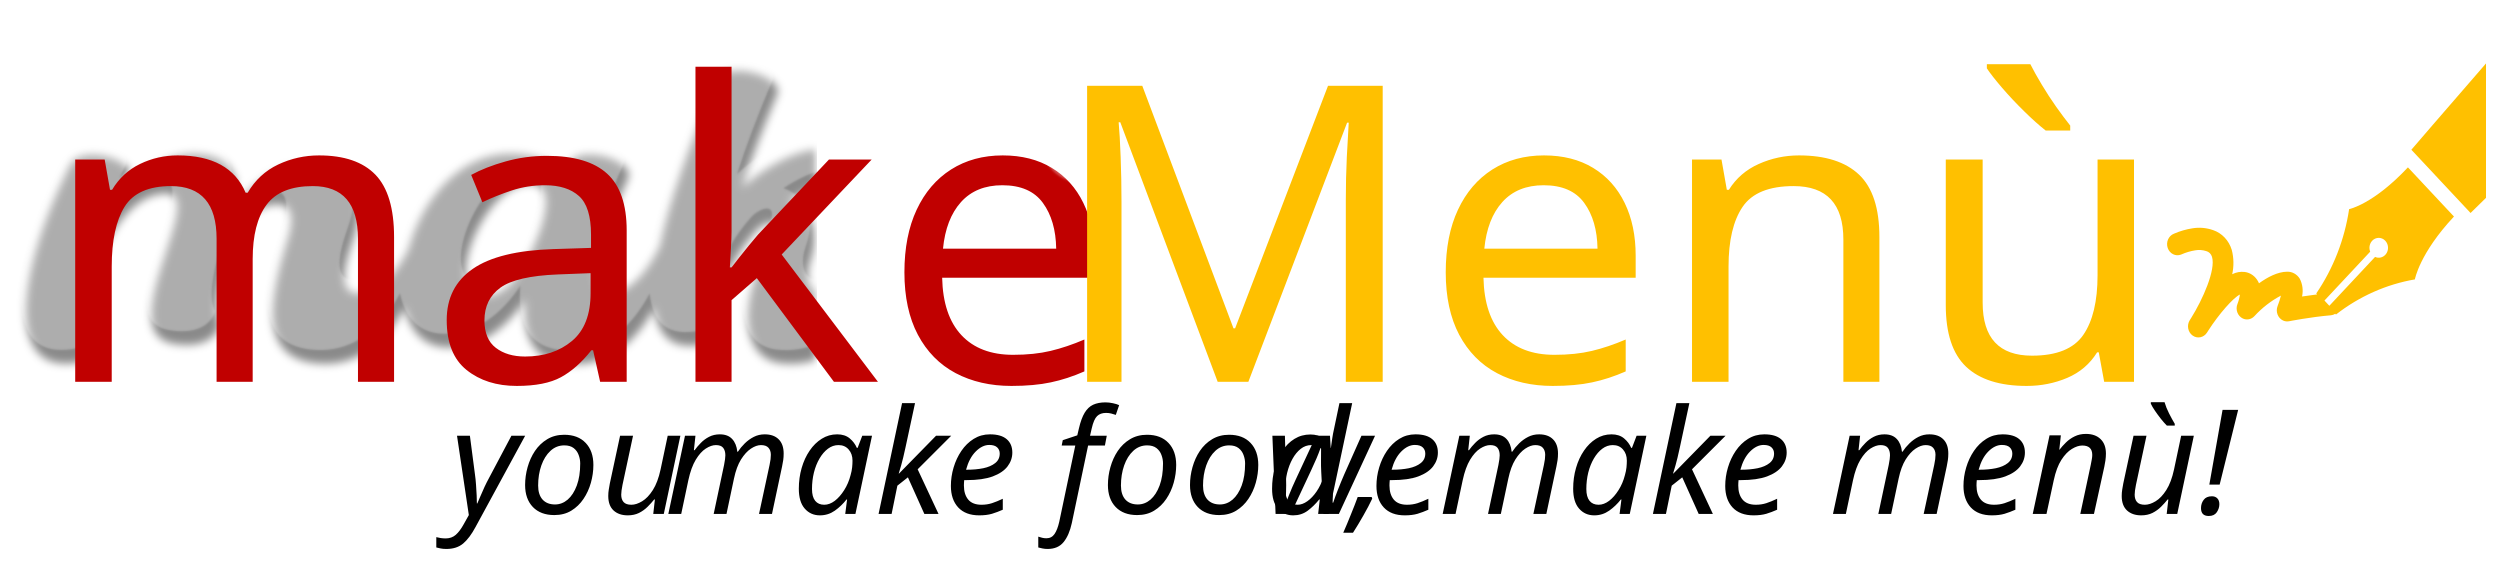
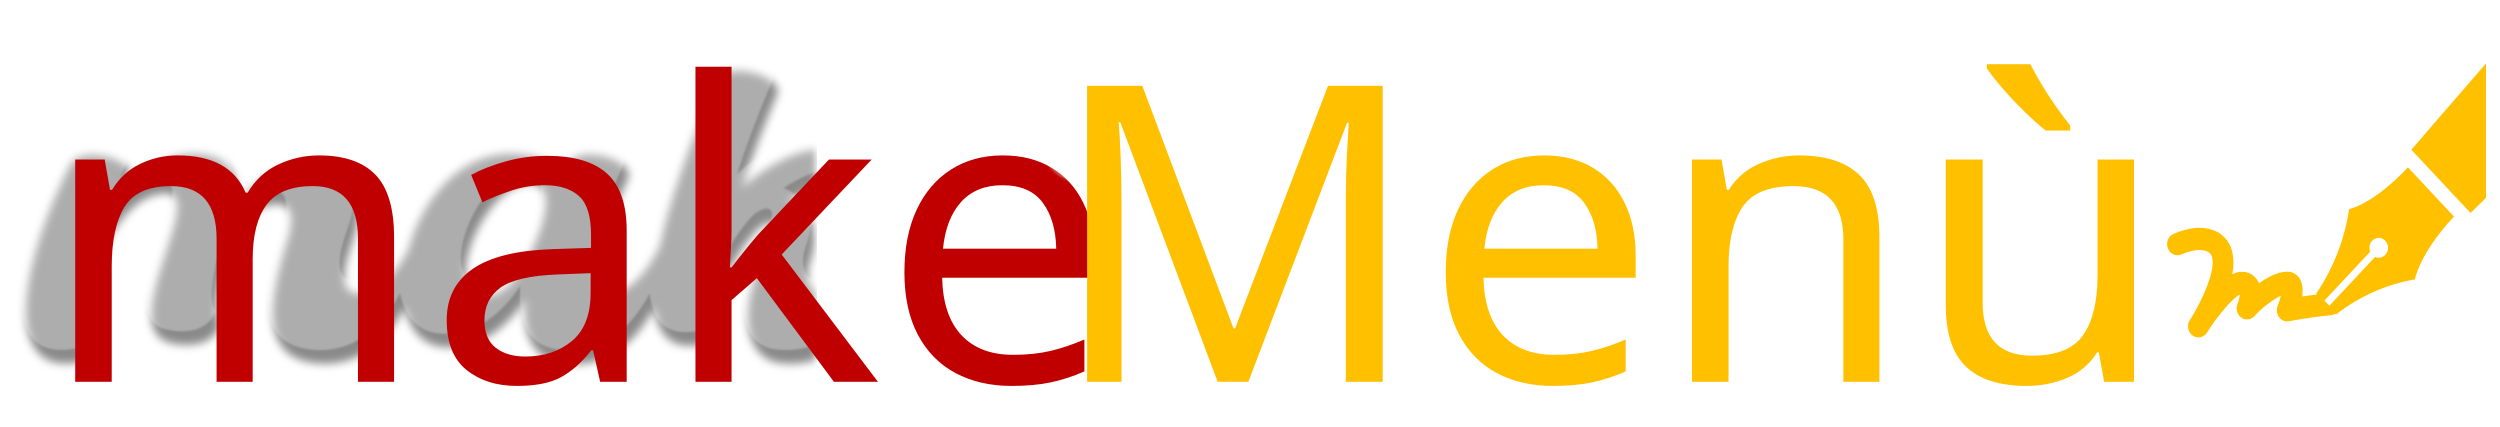
- <svg xmlns="http://www.w3.org/2000/svg" width="145.177mm" height="34.004mm" viewBox="0 0 145.177 34.004" version="1.1" id="svg5">
+ <svg xmlns="http://www.w3.org/2000/svg" width="145.177mm" height="24.744mm" viewBox="0 0 145.177 24.744" version="1.1" id="svg5">
  <defs id="defs2">
    <filter id="fx0" x="-21" y="-29.7" width="252" height="356.4" filterUnits="userSpaceOnUse" primitiveUnits="userSpaceOnUse">
      <feComponentTransfer color-interpolation-filters="sRGB" id="feComponentTransfer190">
        <feFuncR type="discrete" tableValues="1 1" id="feFuncR182" />
        <feFuncG type="discrete" tableValues="1 1" id="feFuncG184" />
        <feFuncB type="discrete" tableValues="1 1" id="feFuncB186" />
        <feFuncA type="linear" slope="0.302" intercept="0" id="feFuncA188" />
      </feComponentTransfer>
      <feGaussianBlur stdDeviation="0.312 0.312" id="feGaussianBlur192" />
    </filter>
    <filter id="fx1" x="-21" y="-29.7" width="252" height="356.4" filterUnits="userSpaceOnUse" primitiveUnits="userSpaceOnUse">
      <feComponentTransfer color-interpolation-filters="sRGB" id="feComponentTransfer203">
        <feFuncR type="discrete" tableValues="1 1" id="feFuncR195" />
        <feFuncG type="discrete" tableValues="1 1" id="feFuncG197" />
        <feFuncB type="discrete" tableValues="1 1" id="feFuncB199" />
        <feFuncA type="linear" slope="0.302" intercept="0" id="feFuncA201" />
      </feComponentTransfer>
      <feGaussianBlur stdDeviation="0.312 0.312" id="feGaussianBlur205" />
    </filter>
    <filter id="fx2" x="-21" y="-29.7" width="252" height="356.4" filterUnits="userSpaceOnUse" primitiveUnits="userSpaceOnUse">
      <feComponentTransfer color-interpolation-filters="sRGB" id="feComponentTransfer216">
        <feFuncR type="discrete" tableValues="0 0" id="feFuncR208" />
        <feFuncG type="discrete" tableValues="0 0" id="feFuncG210" />
        <feFuncB type="discrete" tableValues="0 0" id="feFuncB212" />
        <feFuncA type="linear" slope="0.459" intercept="0" id="feFuncA214" />
      </feComponentTransfer>
      <feGaussianBlur stdDeviation="0.889 0.889" id="feGaussianBlur218" />
    </filter>
    <filter id="fx3" x="-21" y="-29.7" width="252" height="356.4" filterUnits="userSpaceOnUse" primitiveUnits="userSpaceOnUse">
      <feComponentTransfer color-interpolation-filters="sRGB" id="feComponentTransfer229">
        <feFuncR type="discrete" tableValues="1 1" id="feFuncR221" />
        <feFuncG type="discrete" tableValues="1 1" id="feFuncG223" />
        <feFuncB type="discrete" tableValues="1 1" id="feFuncB225" />
        <feFuncA type="linear" slope="0.302" intercept="0" id="feFuncA227" />
      </feComponentTransfer>
      <feGaussianBlur stdDeviation="0.312 0.312" id="feGaussianBlur231" />
    </filter>
    <filter id="fx4" x="-21" y="-29.7" width="252" height="356.4" filterUnits="userSpaceOnUse" primitiveUnits="userSpaceOnUse">
      <feComponentTransfer color-interpolation-filters="sRGB" id="feComponentTransfer242">
        <feFuncR type="discrete" tableValues="1 1" id="feFuncR234" />
        <feFuncG type="discrete" tableValues="1 1" id="feFuncG236" />
        <feFuncB type="discrete" tableValues="1 1" id="feFuncB238" />
        <feFuncA type="linear" slope="0.302" intercept="0" id="feFuncA240" />
      </feComponentTransfer>
      <feGaussianBlur stdDeviation="0.312 0.312" id="feGaussianBlur244" />
    </filter>
    <clipPath id="clip5">
      <rect x="316" y="68" width="598" height="200" id="rect247" />
    </clipPath>
    <clipPath id="clip6">
      <rect x="52" y="36" width="482" height="89" id="rect250" />
    </clipPath>
    <clipPath id="clip7">
      <rect x="0" y="0" width="586" height="202" id="rect253" />
    </clipPath>
    <clipPath id="clip8">
      <rect x="52" y="41" width="230" height="67" id="rect256" />
    </clipPath>
    <clipPath id="clip9">
      <rect x="0" y="0" width="334" height="195" id="rect259" />
    </clipPath>
    <clipPath id="clip10">
      <rect x="55" y="36" width="252" height="81" id="rect262" />
    </clipPath>
    <clipPath id="clip11">
      <rect x="0" y="0" width="359" height="195" id="rect265" />
    </clipPath>
    <clipPath id="clip12">
      <rect x="52" y="41" width="230" height="67" id="rect268" />
    </clipPath>
    <clipPath id="clip13">
      <rect x="0" y="0" width="334" height="195" id="rect271" />
    </clipPath>
    <clipPath id="clip14">
      <rect x="55" y="36" width="252" height="81" id="rect274" />
    </clipPath>
    <clipPath id="clip15">
      <rect x="0" y="0" width="359" height="195" id="rect277" />
    </clipPath>
    <clipPath id="clip16">
      <rect x="841" y="106" width="73" height="78" id="rect280" />
    </clipPath>
    <clipPath id="clip17">
      <rect x="841" y="106" width="73" height="78" id="rect283" />
    </clipPath>
    <clipPath id="clip18">
      <rect x="841" y="106" width="73" height="78" id="rect286" />
    </clipPath>
  </defs>
  <g id="layer1" transform="translate(-31.22083,-7.14375)">
    <g clip-path="url(#clip5)" transform="matrix(0.2645833,0,0,0.2645833,-65.83762,-19.36819)" id="g345">
      <g clip-path="url(#clip6)" filter="url(#fx2)" transform="translate(315,67)" id="g309">
        <g clip-path="url(#clip7)" id="g307">
          <g clip-path="url(#clip8)" filter="url(#fx0)" transform="translate(3,3)" id="g295">
            <g clip-path="url(#clip9)" id="g293">
              <path d="m 82.082,-31.668 c -2.002,4.641 -6.188,12.285 -12.194,12.285 -5.46,0 -2.184,-8.645 -1.274,-11.375 2.912,-8.19 1.456,-16.198 -9.282,-16.835 -6.37,-0.364 -11.739,3.458 -16.016,8.19 0.273,-5.642 -1.365,-10.101 -8.554,-10.556 -6.37,-0.455 -12.012,3.64 -16.289,8.372 0.455,-0.91 0.91,-1.911 1.365,-3.003 1.183,-2.639 -4.004,-5.187 -8.281,-5.187 -2.184,0 -4.095,0.637 -4.914,2.184 -11.193,22.204 -14.196,43.589 -1.001,43.589 7.644,0 5.096,-3.913 5.096,-3.913 -0.091,0 -1.547,-6.188 2.821,-20.293 1.365,-3.094 6.37,-13.286 14.287,-13.104 9.009,0.273 -12.467,30.576 1.456,32.942 8.918,1.547 10.283,-4.004 10.192,-4.186 -1.547,-2.821 -0.455,-8.008 1.001,-13.559 0.91,-3.549 4.368,-13.013 11.921,-12.831 3.094,0.091 3.185,3.549 2.002,7.462 -4.277,13.741 -6.279,26.026 6.006,27.391 14.469,1.638 21.476,-13.377 23.842,-23.933 0,0 0.728,-3.458 -2.184,-3.64 z m 54.822,0 c -2.002,4.641 -6.188,12.285 -12.285,12.285 -6.552,0 1.274,-18.109 4.459,-25.298 1.183,-2.639 -4.186,-5.187 -8.463,-5.187 -2.093,0 -3.913,0.637 -4.641,2.184 -0.364,0.728 -0.728,1.729 -1.274,2.821 -2.275,-4.641 -8.736,-5.187 -11.375,-5.187 -23.296,0 -32.305,42.497 -13.559,42.497 7.371,0 12.831,-4.641 16.744,-10.556 -0.637,7.28 1.274,13.286 8.736,14.105 14.469,1.547 21.476,-13.468 23.842,-24.024 0,0 0.819,-3.458 -2.184,-3.64 z m -39.039,12.831 c -10.829,0 0.364,-26.39 10.556,-24.57 4.823,0.819 1.729,9.464 0.455,12.467 -1.547,3.731 -5.278,12.103 -11.011,12.103 z M 184.26,-31.668 c -2.002,4.641 -6.188,12.285 -12.194,12.285 -4.186,0 -3.913,-4.641 -2.912,-7.371 2.184,-6.188 0.273,-10.92 -4.914,-12.74 4.368,-2.912 8.645,-4.459 11.83,-4.459 0.91,0 1.729,0.091 2.366,0.364 2.912,-0.546 -0.182,-7.371 -7.462,-7.371 -5.642,0 -13.013,4.732 -16.926,8.372 1.911,-5.915 4.459,-12.74 7.735,-20.475 1.183,-2.639 -4.277,-5.187 -8.554,-5.187 -2.093,0 -4.004,0.637 -4.641,2.184 -13.468,31.031 -20.111,58.149 -5.915,58.149 7.644,0 5.096,-4.004 5.096,-4.004 0,0 0,-0.182 0,-0.637 1.092,-8.554 4.823,-15.47 9.464,-20.657 0.182,-0.182 0.364,-0.364 0.455,-0.455 1.092,-0.91 2.184,-1.365 2.912,-1.365 1.456,0 1.82,1.82 -0.728,6.006 -6.37,10.647 -6.37,23.842 2.73,24.934 14.469,1.729 21.476,-13.377 23.842,-23.933 0,0 0.819,-3.458 -2.184,-3.64 z m 37.05,0 c -3.822,8.645 -8.827,15.561 -16.38,15.561 -8.281,0 -10.738,-6.188 -8.827,-11.557 0,0 2.366,1.365 6.552,1.365 7.553,0 12.922,-4.368 12.922,-12.376 0,-8.554 -5.46,-11.284 -11.193,-11.284 -12.285,0 -19.11,15.106 -20.293,18.109 -8.281,21.749 5.278,27.755 14.378,27.755 17.199,0 24.57,-19.474 25.48,-23.66 0.819,-4.095 -2.548,-4.095 -2.639,-3.913 z m -13.104,-11.011 c 4.277,0 3.185,11.648 -5.642,11.648 -1.456,0 -3.094,-0.273 -4.914,-1.001 2.912,-6.097 6.916,-10.647 10.556,-10.647 z" fill="#c00000" transform="translate(-258.458,44)" id="path291" />
            </g>
          </g>
          <path d="m 82.082,-31.668 c -2.002,4.641 -6.188,12.285 -12.194,12.285 -5.46,0 -2.184,-8.645 -1.274,-11.375 2.912,-8.19 1.456,-16.198 -9.282,-16.835 -6.37,-0.364 -11.739,3.458 -16.016,8.19 0.273,-5.642 -1.365,-10.101 -8.554,-10.556 -6.37,-0.455 -12.012,3.64 -16.289,8.372 0.455,-0.91 0.91,-1.911 1.365,-3.003 1.183,-2.639 -4.004,-5.187 -8.281,-5.187 -2.184,0 -4.095,0.637 -4.914,2.184 -11.193,22.204 -14.196,43.589 -1.001,43.589 7.644,0 5.096,-3.913 5.096,-3.913 -0.091,0 -1.547,-6.188 2.821,-20.293 1.365,-3.094 6.37,-13.286 14.287,-13.104 9.009,0.273 -12.467,30.576 1.456,32.942 8.918,1.547 10.283,-4.004 10.192,-4.186 -1.547,-2.821 -0.455,-8.008 1.001,-13.559 0.91,-3.549 4.368,-13.013 11.921,-12.831 3.094,0.091 3.185,3.549 2.002,7.462 -4.277,13.741 -6.279,26.026 6.006,27.391 14.469,1.638 21.476,-13.377 23.842,-23.933 0,0 0.728,-3.458 -2.184,-3.64 z m 54.822,0 c -2.002,4.641 -6.188,12.285 -12.285,12.285 -6.552,0 1.274,-18.109 4.459,-25.298 1.183,-2.639 -4.186,-5.187 -8.463,-5.187 -2.093,0 -3.913,0.637 -4.641,2.184 -0.364,0.728 -0.728,1.729 -1.274,2.821 -2.275,-4.641 -8.736,-5.187 -11.375,-5.187 -23.296,0 -32.305,42.497 -13.559,42.497 7.371,0 12.831,-4.641 16.744,-10.556 -0.637,7.28 1.274,13.286 8.736,14.105 14.469,1.547 21.476,-13.468 23.842,-24.024 0,0 0.819,-3.458 -2.184,-3.64 z m -39.039,12.831 c -10.829,0 0.364,-26.39 10.556,-24.57 4.823,0.819 1.729,9.464 0.455,12.467 -1.547,3.731 -5.278,12.103 -11.011,12.103 z M 184.26,-31.668 c -2.002,4.641 -6.188,12.285 -12.194,12.285 -4.186,0 -3.913,-4.641 -2.912,-7.371 2.184,-6.188 0.273,-10.92 -4.914,-12.74 4.368,-2.912 8.645,-4.459 11.83,-4.459 0.91,0 1.729,0.091 2.366,0.364 2.912,-0.546 -0.182,-7.371 -7.462,-7.371 -5.642,0 -13.013,4.732 -16.926,8.372 1.911,-5.915 4.459,-12.74 7.735,-20.475 1.183,-2.639 -4.277,-5.187 -8.554,-5.187 -2.093,0 -4.004,0.637 -4.641,2.184 -13.468,31.031 -20.111,58.149 -5.915,58.149 7.644,0 5.096,-4.004 5.096,-4.004 0,0 0,-0.182 0,-0.637 1.092,-8.554 4.823,-15.47 9.464,-20.657 0.182,-0.182 0.364,-0.364 0.455,-0.455 1.092,-0.91 2.184,-1.365 2.912,-1.365 1.456,0 1.82,1.82 -0.728,6.006 -6.37,10.647 -6.37,23.842 2.73,24.934 14.469,1.729 21.476,-13.377 23.842,-23.933 0,0 0.819,-3.458 -2.184,-3.64 z m 37.05,0 c -3.822,8.645 -8.827,15.561 -16.38,15.561 -8.281,0 -10.738,-6.188 -8.827,-11.557 0,0 2.366,1.365 6.552,1.365 7.553,0 12.922,-4.368 12.922,-12.376 0,-8.554 -5.46,-11.284 -11.193,-11.284 -12.285,0 -19.11,15.106 -20.293,18.109 -8.281,21.749 5.278,27.755 14.378,27.755 17.199,0 24.57,-19.474 25.48,-23.66 0.819,-4.095 -2.548,-4.095 -2.639,-3.913 z m -13.104,-11.011 c 4.277,0 3.185,11.648 -5.642,11.648 -1.456,0 -3.094,-0.273 -4.914,-1.001 2.912,-6.097 6.916,-10.647 10.556,-10.647 z" fill="#c00000" transform="translate(60.6058,117)" id="path297" />
          <g clip-path="url(#clip10)" filter="url(#fx1)" transform="translate(224,3)" id="g303">
            <g clip-path="url(#clip11)" id="g301">
              <path d="m 98.007,-49.231 c 2.548,-5.824 -0.728,-9.373 -4.186,-10.374 -1.456,-0.546 -3.185,-0.819 -5.096,-0.819 -5.551,0 -12.649,2.73 -19.929,11.375 -0.637,-17.654 -18.564,-22.477 -27.755,-22.477 -11.83,0 -27.118,2.093 -35.217,10.556 -8.19,8.463 -6.825,16.016 -1.547,19.11 1.547,0.91 3.549,1.274 5.551,1.274 3.549,0 6.916,-1.092 6.825,-1.911 -0.364,-5.642 3.185,-21.931 25.116,-21.931 18.655,0 18.928,20.384 14.56,25.116 -13.195,14.378 -10.738,29.939 -5.369,31.122 10.192,2.184 13.923,-10.556 16.562,-28.483 8.099,-11.557 15.47,-18.291 18.746,-17.472 -3.822,8.554 -6.734,16.835 -9.282,23.933 -7.735,21.567 -4.823,32.942 4.914,34.034 12.74,1.365 14.924,-15.834 11.739,-14.014 -1.001,0.546 -2.184,0.91 -3.549,0.91 -2.73,0 -3.549,-3.003 -2.73,-7.644 2.73,-14.378 7.189,-24.115 10.647,-32.305 z m -48.776,-1.456 c 1.456,-2.639 -4.277,-5.733 -8.463,-5.733 -1.729,0 -3.185,0.546 -3.822,1.729 -5.187,9.646 -9.737,18.928 -12.831,26.936 -6.097,15.925 -6.916,27.3 2.093,28.21 7.371,0.637 5.278,-2.366 5.278,-2.366 -0.091,0 0.546,-10.374 7.917,-28.119 2.457,-5.915 5.642,-12.831 9.828,-20.657 z m 89.079,19.019 c -3.822,8.645 -8.827,15.561 -16.38,15.561 -8.281,0 -10.738,-6.188 -8.827,-11.557 0,0 2.366,1.365 6.552,1.365 7.553,0 12.922,-4.368 12.922,-12.376 0,-8.554 -5.46,-11.284 -11.193,-11.284 -12.285,0 -19.11,15.106 -20.293,18.109 -8.281,21.749 5.278,27.755 14.378,27.755 17.199,0 24.57,-19.474 25.48,-23.66 0.819,-4.095 -2.548,-4.095 -2.639,-3.913 z m -13.104,-11.011 c 4.277,0 3.185,11.648 -5.642,11.648 -1.456,0 -3.094,-0.273 -4.914,-1.001 2.912,-6.097 6.916,-10.647 10.556,-10.647 z m 67.303,11.011 c -1.911,4.641 -6.188,12.285 -12.194,12.285 -5.369,0 -2.184,-8.645 -1.274,-11.375 2.821,-8.19 1.456,-16.198 -9.191,-16.835 -5.005,-0.273 -9.464,2.002 -13.195,5.278 0.273,-0.728 0.637,-1.547 1.001,-2.275 1.183,-2.639 -4.004,-5.187 -8.281,-5.187 -2.093,0 -4.004,0.637 -4.823,2.184 -11.193,22.204 -14.287,43.589 -1.092,43.589 7.735,0 5.096,-3.913 5.096,-3.913 -0.091,0 -1.638,-6.461 3.003,-21.203 1.911,-4.277 5.369,-9.919 11.284,-9.828 3.185,0.091 3.276,3.549 2.002,7.462 -4.277,13.741 -6.188,26.026 6.006,27.391 14.56,1.638 21.476,-13.377 23.842,-23.933 0,0 0.728,-3.458 -2.184,-3.64 z m 20.679,-37.947 c 0,4.914 6.37,15.925 11.284,15.925 2.366,0 3.094,-0.455 3.094,-2.821 0,-4.823 -5.733,-16.835 -9.373,-16.835 -2.821,0 -5.005,1.365 -5.005,3.731 z m 33.488,38.038 c -1.911,4.641 -5.551,10.374 -11.557,10.374 -3.458,0 -3.003,-4.368 -1.547,-9.464 1.547,-4.459 3.549,-9.1 4.823,-11.921 1.183,-2.639 -4.186,-5.187 -8.554,-5.187 -2.093,0 -3.913,0.637 -4.641,2.184 -0.455,1.092 -3.64,7.189 -5.733,14.196 -2.093,4.641 -6.279,12.012 -12.194,12.012 -6.643,0 1.183,-18.109 4.459,-25.298 1.183,-2.639 -4.186,-5.187 -8.554,-5.187 -2.093,0 -3.913,0.637 -4.641,2.184 -3.549,8.19 -19.11,41.587 -0.819,43.589 9.282,1.001 15.379,-4.55 19.292,-11.466 0.819,7.007 5.46,9.919 12.012,9.919 12.012,0 17.654,-12.649 19.838,-22.295 0,0 0.728,-3.549 -2.184,-3.64 z" fill="#ffc000" transform="translate(-258.458,44)" id="path299" />
            </g>
          </g>
          <path d="m 98.007,-49.231 c 2.548,-5.824 -0.728,-9.373 -4.186,-10.374 -1.456,-0.546 -3.185,-0.819 -5.096,-0.819 -5.551,0 -12.649,2.73 -19.929,11.375 -0.637,-17.654 -18.564,-22.477 -27.755,-22.477 -11.83,0 -27.118,2.093 -35.217,10.556 -8.19,8.463 -6.825,16.016 -1.547,19.11 1.547,0.91 3.549,1.274 5.551,1.274 3.549,0 6.916,-1.092 6.825,-1.911 -0.364,-5.642 3.185,-21.931 25.116,-21.931 18.655,0 18.928,20.384 14.56,25.116 -13.195,14.378 -10.738,29.939 -5.369,31.122 10.192,2.184 13.923,-10.556 16.562,-28.483 8.099,-11.557 15.47,-18.291 18.746,-17.472 -3.822,8.554 -6.734,16.835 -9.282,23.933 -7.735,21.567 -4.823,32.942 4.914,34.034 12.74,1.365 14.924,-15.834 11.739,-14.014 -1.001,0.546 -2.184,0.91 -3.549,0.91 -2.73,0 -3.549,-3.003 -2.73,-7.644 2.73,-14.378 7.189,-24.115 10.647,-32.305 z m -48.776,-1.456 c 1.456,-2.639 -4.277,-5.733 -8.463,-5.733 -1.729,0 -3.185,0.546 -3.822,1.729 -5.187,9.646 -9.737,18.928 -12.831,26.936 -6.097,15.925 -6.916,27.3 2.093,28.21 7.371,0.637 5.278,-2.366 5.278,-2.366 -0.091,0 0.546,-10.374 7.917,-28.119 2.457,-5.915 5.642,-12.831 9.828,-20.657 z m 89.079,19.019 c -3.822,8.645 -8.827,15.561 -16.38,15.561 -8.281,0 -10.738,-6.188 -8.827,-11.557 0,0 2.366,1.365 6.552,1.365 7.553,0 12.922,-4.368 12.922,-12.376 0,-8.554 -5.46,-11.284 -11.193,-11.284 -12.285,0 -19.11,15.106 -20.293,18.109 -8.281,21.749 5.278,27.755 14.378,27.755 17.199,0 24.57,-19.474 25.48,-23.66 0.819,-4.095 -2.548,-4.095 -2.639,-3.913 z m -13.104,-11.011 c 4.277,0 3.185,11.648 -5.642,11.648 -1.456,0 -3.094,-0.273 -4.914,-1.001 2.912,-6.097 6.916,-10.647 10.556,-10.647 z m 67.303,11.011 c -1.911,4.641 -6.188,12.285 -12.194,12.285 -5.369,0 -2.184,-8.645 -1.274,-11.375 2.821,-8.19 1.456,-16.198 -9.191,-16.835 -5.005,-0.273 -9.464,2.002 -13.195,5.278 0.273,-0.728 0.637,-1.547 1.001,-2.275 1.183,-2.639 -4.004,-5.187 -8.281,-5.187 -2.093,0 -4.004,0.637 -4.823,2.184 -11.193,22.204 -14.287,43.589 -1.092,43.589 7.735,0 5.096,-3.913 5.096,-3.913 -0.091,0 -1.638,-6.461 3.003,-21.203 1.911,-4.277 5.369,-9.919 11.284,-9.828 3.185,0.091 3.276,3.549 2.002,7.462 -4.277,13.741 -6.188,26.026 6.006,27.391 14.56,1.638 21.476,-13.377 23.842,-23.933 0,0 0.728,-3.458 -2.184,-3.64 z m 20.679,-37.947 c 0,4.914 6.37,15.925 11.284,15.925 2.366,0 3.094,-0.455 3.094,-2.821 0,-4.823 -5.733,-16.835 -9.373,-16.835 -2.821,0 -5.005,1.365 -5.005,3.731 z m 33.488,38.038 c -1.911,4.641 -5.551,10.374 -11.557,10.374 -3.458,0 -3.003,-4.368 -1.547,-9.464 1.547,-4.459 3.549,-9.1 4.823,-11.921 1.183,-2.639 -4.186,-5.187 -8.554,-5.187 -2.093,0 -3.913,0.637 -4.641,2.184 -0.455,1.092 -3.64,7.189 -5.733,14.196 -2.093,4.641 -6.279,12.012 -12.194,12.012 -6.643,0 1.183,-18.109 4.459,-25.298 1.183,-2.639 -4.186,-5.187 -8.554,-5.187 -2.093,0 -3.913,0.637 -4.641,2.184 -3.549,8.19 -19.11,41.587 -0.819,43.589 9.282,1.001 15.379,-4.55 19.292,-11.466 0.819,7.007 5.46,9.919 12.012,9.919 12.012,0 17.654,-12.649 19.838,-22.295 0,0 0.728,-3.549 -2.184,-3.64 z" fill="#ffc000" transform="translate(281.606,117)" id="path305" />
        </g>
      </g>
      <g clip-path="url(#clip12)" filter="url(#fx3)" transform="translate(318,70)" id="g315">
        <g clip-path="url(#clip13)" id="g313">
          <path d="m 82.082,-31.668 c -2.002,4.641 -6.188,12.285 -12.194,12.285 -5.46,0 -2.184,-8.645 -1.274,-11.375 2.912,-8.19 1.456,-16.198 -9.282,-16.835 -6.37,-0.364 -11.739,3.458 -16.016,8.19 0.273,-5.642 -1.365,-10.101 -8.554,-10.556 -6.37,-0.455 -12.012,3.64 -16.289,8.372 0.455,-0.91 0.91,-1.911 1.365,-3.003 1.183,-2.639 -4.004,-5.187 -8.281,-5.187 -2.184,0 -4.095,0.637 -4.914,2.184 -11.193,22.204 -14.196,43.589 -1.001,43.589 7.644,0 5.096,-3.913 5.096,-3.913 -0.091,0 -1.547,-6.188 2.821,-20.293 1.365,-3.094 6.37,-13.286 14.287,-13.104 9.009,0.273 -12.467,30.576 1.456,32.942 8.918,1.547 10.283,-4.004 10.192,-4.186 -1.547,-2.821 -0.455,-8.008 1.001,-13.559 0.91,-3.549 4.368,-13.013 11.921,-12.831 3.094,0.091 3.185,3.549 2.002,7.462 -4.277,13.741 -6.279,26.026 6.006,27.391 14.469,1.638 21.476,-13.377 23.842,-23.933 0,0 0.728,-3.458 -2.184,-3.64 z m 54.822,0 c -2.002,4.641 -6.188,12.285 -12.285,12.285 -6.552,0 1.274,-18.109 4.459,-25.298 1.183,-2.639 -4.186,-5.187 -8.463,-5.187 -2.093,0 -3.913,0.637 -4.641,2.184 -0.364,0.728 -0.728,1.729 -1.274,2.821 -2.275,-4.641 -8.736,-5.187 -11.375,-5.187 -23.296,0 -32.305,42.497 -13.559,42.497 7.371,0 12.831,-4.641 16.744,-10.556 -0.637,7.28 1.274,13.286 8.736,14.105 14.469,1.547 21.476,-13.468 23.842,-24.024 0,0 0.819,-3.458 -2.184,-3.64 z m -39.039,12.831 c -10.829,0 0.364,-26.39 10.556,-24.57 4.823,0.819 1.729,9.464 0.455,12.467 -1.547,3.731 -5.278,12.103 -11.011,12.103 z M 184.26,-31.668 c -2.002,4.641 -6.188,12.285 -12.194,12.285 -4.186,0 -3.913,-4.641 -2.912,-7.371 2.184,-6.188 0.273,-10.92 -4.914,-12.74 4.368,-2.912 8.645,-4.459 11.83,-4.459 0.91,0 1.729,0.091 2.366,0.364 2.912,-0.546 -0.182,-7.371 -7.462,-7.371 -5.642,0 -13.013,4.732 -16.926,8.372 1.911,-5.915 4.459,-12.74 7.735,-20.475 1.183,-2.639 -4.277,-5.187 -8.554,-5.187 -2.093,0 -4.004,0.637 -4.641,2.184 -13.468,31.031 -20.111,58.149 -5.915,58.149 7.644,0 5.096,-4.004 5.096,-4.004 0,0 0,-0.182 0,-0.637 1.092,-8.554 4.823,-15.47 9.464,-20.657 0.182,-0.182 0.364,-0.364 0.455,-0.455 1.092,-0.91 2.184,-1.365 2.912,-1.365 1.456,0 1.82,1.82 -0.728,6.006 -6.37,10.647 -6.37,23.842 2.73,24.934 14.469,1.729 21.476,-13.377 23.842,-23.933 0,0 0.819,-3.458 -2.184,-3.64 z m 37.05,0 c -3.822,8.645 -8.827,15.561 -16.38,15.561 -8.281,0 -10.738,-6.188 -8.827,-11.557 0,0 2.366,1.365 6.552,1.365 7.553,0 12.922,-4.368 12.922,-12.376 0,-8.554 -5.46,-11.284 -11.193,-11.284 -12.285,0 -19.11,15.106 -20.293,18.109 -8.281,21.749 5.278,27.755 14.378,27.755 17.199,0 24.57,-19.474 25.48,-23.66 0.819,-4.095 -2.548,-4.095 -2.639,-3.913 z m -13.104,-11.011 c 4.277,0 3.185,11.648 -5.642,11.648 -1.456,0 -3.094,-0.273 -4.914,-1.001 2.912,-6.097 6.916,-10.647 10.556,-10.647 z" fill="#c00000" transform="translate(56.5421,111)" id="path311" />
        </g>
      </g>
      <text fill="#c00000" font-family="'Batuphat Script', 'Batuphat Script_MSFontService', sans-serif" font-weight="400" font-size="91px" transform="translate(375.606,184)" id="text317">make</text>
      <g clip-path="url(#clip14)" filter="url(#fx4)" transform="translate(539,70)" id="g323">
        <g clip-path="url(#clip15)" id="g321">
          <path d="m 98.007,-49.231 c 2.548,-5.824 -0.728,-9.373 -4.186,-10.374 -1.456,-0.546 -3.185,-0.819 -5.096,-0.819 -5.551,0 -12.649,2.73 -19.929,11.375 -0.637,-17.654 -18.564,-22.477 -27.755,-22.477 -11.83,0 -27.118,2.093 -35.217,10.556 -8.19,8.463 -6.825,16.016 -1.547,19.11 1.547,0.91 3.549,1.274 5.551,1.274 3.549,0 6.916,-1.092 6.825,-1.911 -0.364,-5.642 3.185,-21.931 25.116,-21.931 18.655,0 18.928,20.384 14.56,25.116 -13.195,14.378 -10.738,29.939 -5.369,31.122 10.192,2.184 13.923,-10.556 16.562,-28.483 8.099,-11.557 15.47,-18.291 18.746,-17.472 -3.822,8.554 -6.734,16.835 -9.282,23.933 -7.735,21.567 -4.823,32.942 4.914,34.034 12.74,1.365 14.924,-15.834 11.739,-14.014 -1.001,0.546 -2.184,0.91 -3.549,0.91 -2.73,0 -3.549,-3.003 -2.73,-7.644 2.73,-14.378 7.189,-24.115 10.647,-32.305 z m -48.776,-1.456 c 1.456,-2.639 -4.277,-5.733 -8.463,-5.733 -1.729,0 -3.185,0.546 -3.822,1.729 -5.187,9.646 -9.737,18.928 -12.831,26.936 -6.097,15.925 -6.916,27.3 2.093,28.21 7.371,0.637 5.278,-2.366 5.278,-2.366 -0.091,0 0.546,-10.374 7.917,-28.119 2.457,-5.915 5.642,-12.831 9.828,-20.657 z m 89.079,19.019 c -3.822,8.645 -8.827,15.561 -16.38,15.561 -8.281,0 -10.738,-6.188 -8.827,-11.557 0,0 2.366,1.365 6.552,1.365 7.553,0 12.922,-4.368 12.922,-12.376 0,-8.554 -5.46,-11.284 -11.193,-11.284 -12.285,0 -19.11,15.106 -20.293,18.109 -8.281,21.749 5.278,27.755 14.378,27.755 17.199,0 24.57,-19.474 25.48,-23.66 0.819,-4.095 -2.548,-4.095 -2.639,-3.913 z m -13.104,-11.011 c 4.277,0 3.185,11.648 -5.642,11.648 -1.456,0 -3.094,-0.273 -4.914,-1.001 2.912,-6.097 6.916,-10.647 10.556,-10.647 z m 67.303,11.011 c -1.911,4.641 -6.188,12.285 -12.194,12.285 -5.369,0 -2.184,-8.645 -1.274,-11.375 2.821,-8.19 1.456,-16.198 -9.191,-16.835 -5.005,-0.273 -9.464,2.002 -13.195,5.278 0.273,-0.728 0.637,-1.547 1.001,-2.275 1.183,-2.639 -4.004,-5.187 -8.281,-5.187 -2.093,0 -4.004,0.637 -4.823,2.184 -11.193,22.204 -14.287,43.589 -1.092,43.589 7.735,0 5.096,-3.913 5.096,-3.913 -0.091,0 -1.638,-6.461 3.003,-21.203 1.911,-4.277 5.369,-9.919 11.284,-9.828 3.185,0.091 3.276,3.549 2.002,7.462 -4.277,13.741 -6.188,26.026 6.006,27.391 14.56,1.638 21.476,-13.377 23.842,-23.933 0,0 0.728,-3.458 -2.184,-3.64 z m 20.679,-37.947 c 0,4.914 6.37,15.925 11.284,15.925 2.366,0 3.094,-0.455 3.094,-2.821 0,-4.823 -5.733,-16.835 -9.373,-16.835 -2.821,0 -5.005,1.365 -5.005,3.731 z m 33.488,38.038 c -1.911,4.641 -5.551,10.374 -11.557,10.374 -3.458,0 -3.003,-4.368 -1.547,-9.464 1.547,-4.459 3.549,-9.1 4.823,-11.921 1.183,-2.639 -4.186,-5.187 -8.554,-5.187 -2.093,0 -3.913,0.637 -4.641,2.184 -0.455,1.092 -3.64,7.189 -5.733,14.196 -2.093,4.641 -6.279,12.012 -12.194,12.012 -6.643,0 1.183,-18.109 4.459,-25.298 1.183,-2.639 -4.186,-5.187 -8.554,-5.187 -2.093,0 -3.913,0.637 -4.641,2.184 -3.549,8.19 -19.11,41.587 -0.819,43.589 9.282,1.001 15.379,-4.55 19.292,-11.466 0.819,7.007 5.46,9.919 12.012,9.919 12.012,0 17.654,-12.649 19.838,-22.295 0,0 0.728,-3.549 -2.184,-3.64 z" fill="#ffc000" transform="translate(56.5421,111)" id="path319" />
        </g>
      </g>
      <text fill="#ffc000" font-family="'Batuphat Script', 'Batuphat Script_MSFontService', sans-serif" font-weight="400" font-size="91px" transform="translate(596.606,184)" id="text325">Menù</text>
-       <text font-family="'Goudy Old Style', 'Goudy Old Style_MSFontService', sans-serif" font-style="italic" font-weight="400" font-size="32px" transform="translate(465.61,213)" id="text327">you</text>
-       <text font-family="'Goudy Old Style', 'Goudy Old Style_MSFontService', sans-serif" font-style="italic" font-weight="400" font-size="32px" transform="translate(512.63,213)" id="text329">make food,</text>
-       <text font-family="'Goudy Old Style', 'Goudy Old Style_MSFontService', sans-serif" font-style="italic" font-weight="400" font-size="32px" transform="translate(644.27,213)" id="text331">we</text>
-       <text font-family="'Goudy Old Style', 'Goudy Old Style_MSFontService', sans-serif" font-style="italic" font-weight="400" font-size="32px" transform="translate(682.583,213)" id="text333">make menù!</text>
+       <text font-family="'Goudy Old Style', 'Goudy Old Style_MSFontService', sans-serif" font-style="italic" font-weight="400" font-size="32px" transform="translate(465.61,213)" id="text327" />
+       <text font-family="'Goudy Old Style', 'Goudy Old Style_MSFontService', sans-serif" font-style="italic" font-weight="400" font-size="32px" transform="translate(512.63,213)" id="text329" />
+       <text font-family="'Goudy Old Style', 'Goudy Old Style_MSFontService', sans-serif" font-style="italic" font-weight="400" font-size="32px" transform="translate(644.27,213)" id="text331" />
+       <text font-family="'Goudy Old Style', 'Goudy Old Style_MSFontService', sans-serif" font-style="italic" font-weight="400" font-size="32px" transform="translate(682.583,213)" id="text333" />
      <g clip-path="url(#clip16)" id="g343">
        <g clip-path="url(#clip17)" id="g341">
          <g clip-path="url(#clip18)" id="g339">
            <path d="m 41.421,37.535 c -1.008,6.262 -3.481,12.197 -7.217,17.322 l 0.193,0.193 c -1.185,0.135 -2.318,0.284 -3.307,0.428 0.292,-1.241 0.111,-2.546 -0.508,-3.661 -0.609,-0.914 -1.643,-1.454 -2.742,-1.431 H 27.81 c -2.074,0.016 -4.3,1.121 -6.173,2.385 -0.051,-0.116 -0.107,-0.232 -0.17,-0.345 -0.607,-1.091 -1.697,-1.828 -2.935,-1.985 -0.95,-0.111 -1.911,0.05 -2.772,0.465 C 16.15,49.256 16.116,47.534 15.66,45.901 15.031,43.961 13.5,42.447 11.554,41.84 10.105,41.367 8.566,41.24 7.06,41.468 c -1.405,0.204 -2.78,0.578 -4.094,1.115 -1.184,0.432 -1.793,1.742 -1.361,2.925 0.432,1.183 1.742,1.793 2.925,1.361 0.037,-0.013 0.073,-0.028 0.109,-0.043 0.967,-0.398 1.978,-0.678 3.012,-0.833 0.805,-0.133 1.631,-0.078 2.411,0.161 0.596,0.14 1.074,0.583 1.26,1.167 0.879,2.683 -2.049,8.782 -4.556,12.547 -0.112,0.161 -0.216,0.316 -0.314,0.462 -0.705,1.044 -0.431,2.462 0.613,3.167 1.038,0.701 2.447,0.434 3.157,-0.598 0.056,-0.081 0.144,-0.209 0.258,-0.38 2.401,-3.498 5.517,-6.787 6.968,-7.445 -0.089,0.659 -0.266,1.302 -0.525,1.914 -0.509,1.152 0.012,2.499 1.165,3.009 0.867,0.383 1.88,0.19 2.545,-0.484 1.689,-1.722 3.656,-3.147 5.818,-4.216 -0.185,0.721 -0.424,1.428 -0.716,2.113 -0.502,1.156 0.028,2.499 1.183,3.001 0.417,0.181 0.879,0.234 1.326,0.151 0.046,-0.009 4.692,-0.864 9.186,-1.227 0.335,-0.029 0.66,-0.133 0.95,-0.304 l 0.152,0.152 c 5.125,-3.736 11.06,-6.209 17.322,-7.217 0,0 0.976,-5.298 8.576,-12.911 L 54.327,28.953 c -7.615,7.6 -12.906,8.582 -12.906,8.582 z m 7.939,9.383 c -0.589,0.588 -1.477,0.759 -2.243,0.432 L 37.08,57.387 36.006,56.31 46.043,46.273 c -0.442,-1.036 0.04,-2.235 1.077,-2.677 1.036,-0.442 2.235,0.04 2.677,1.077 0.327,0.767 0.155,1.655 -0.435,2.244 z" fill="#ffc000" transform="matrix(1,0,0,1.06849,841,106)" id="path335" />
            <path d="M 55.083,25.334 68.074,38.325 c 0,0 1.286,-1.178 3.391,-3.112 V 7.604 C 62.419,17.337 55.083,25.334 55.083,25.334 Z" fill="#ffc000" transform="matrix(1,0,0,1.06849,841,106)" id="path337" />
          </g>
        </g>
      </g>
    </g>
  </g>
</svg>
